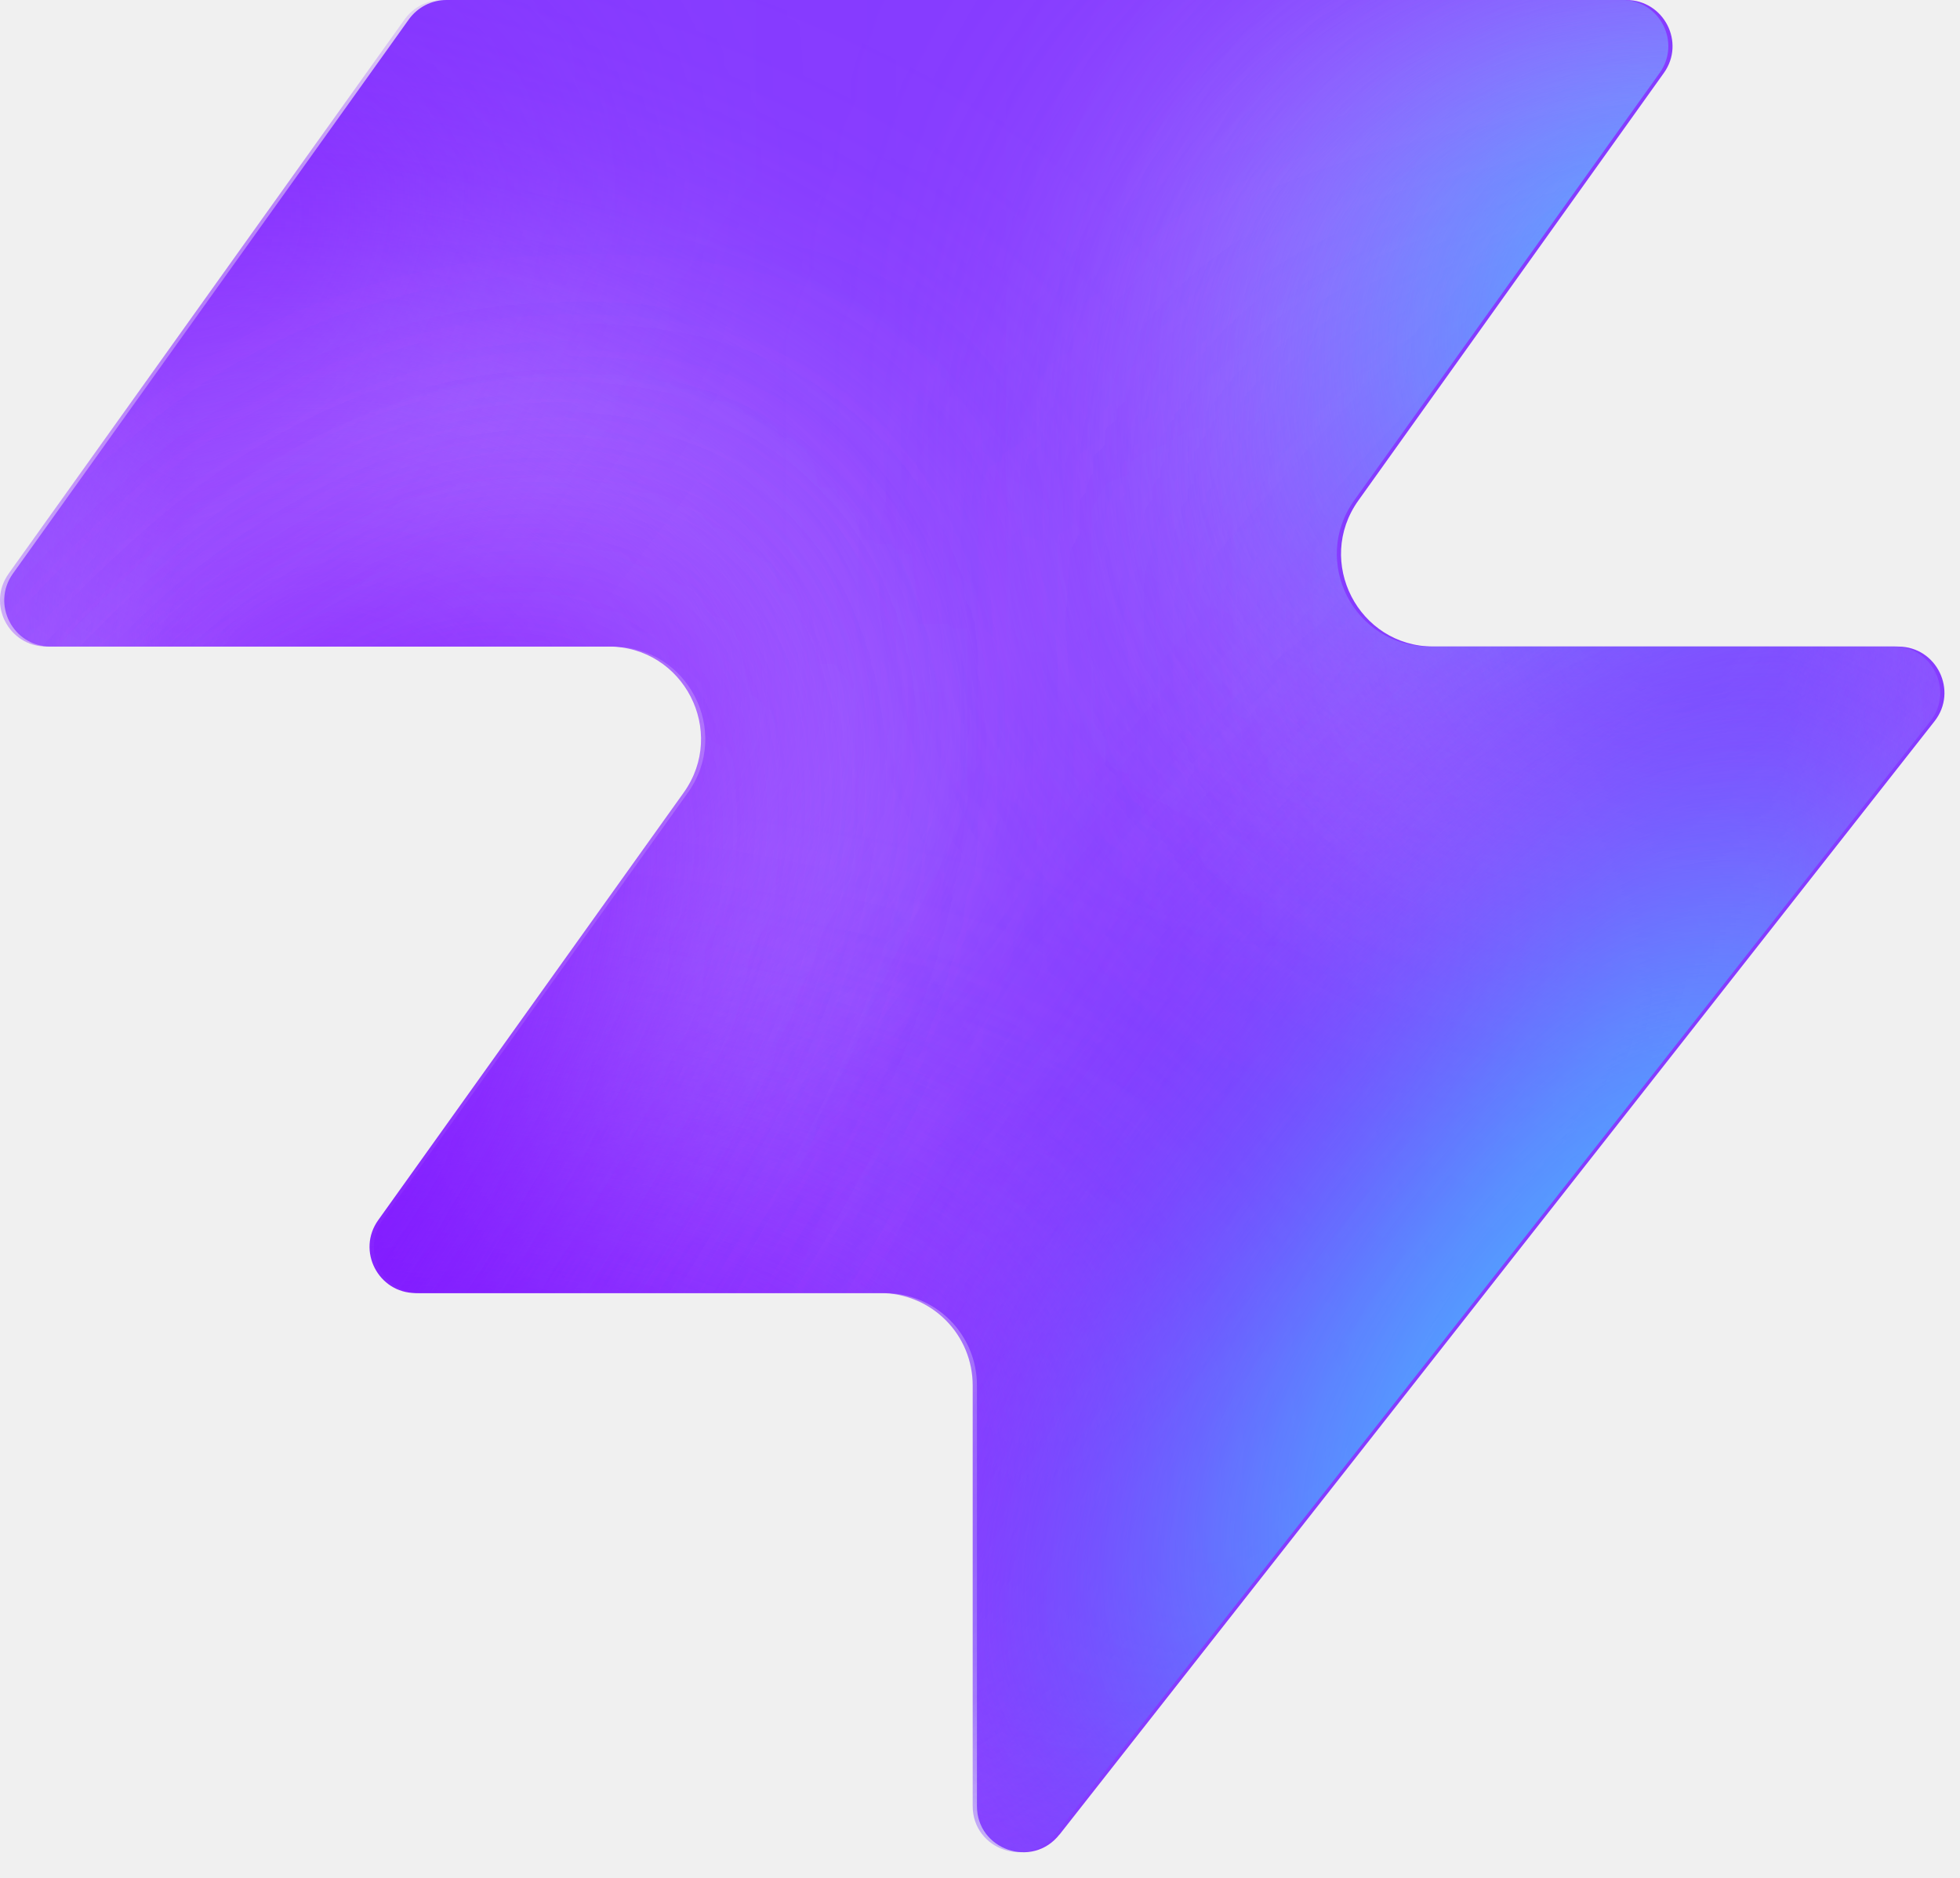
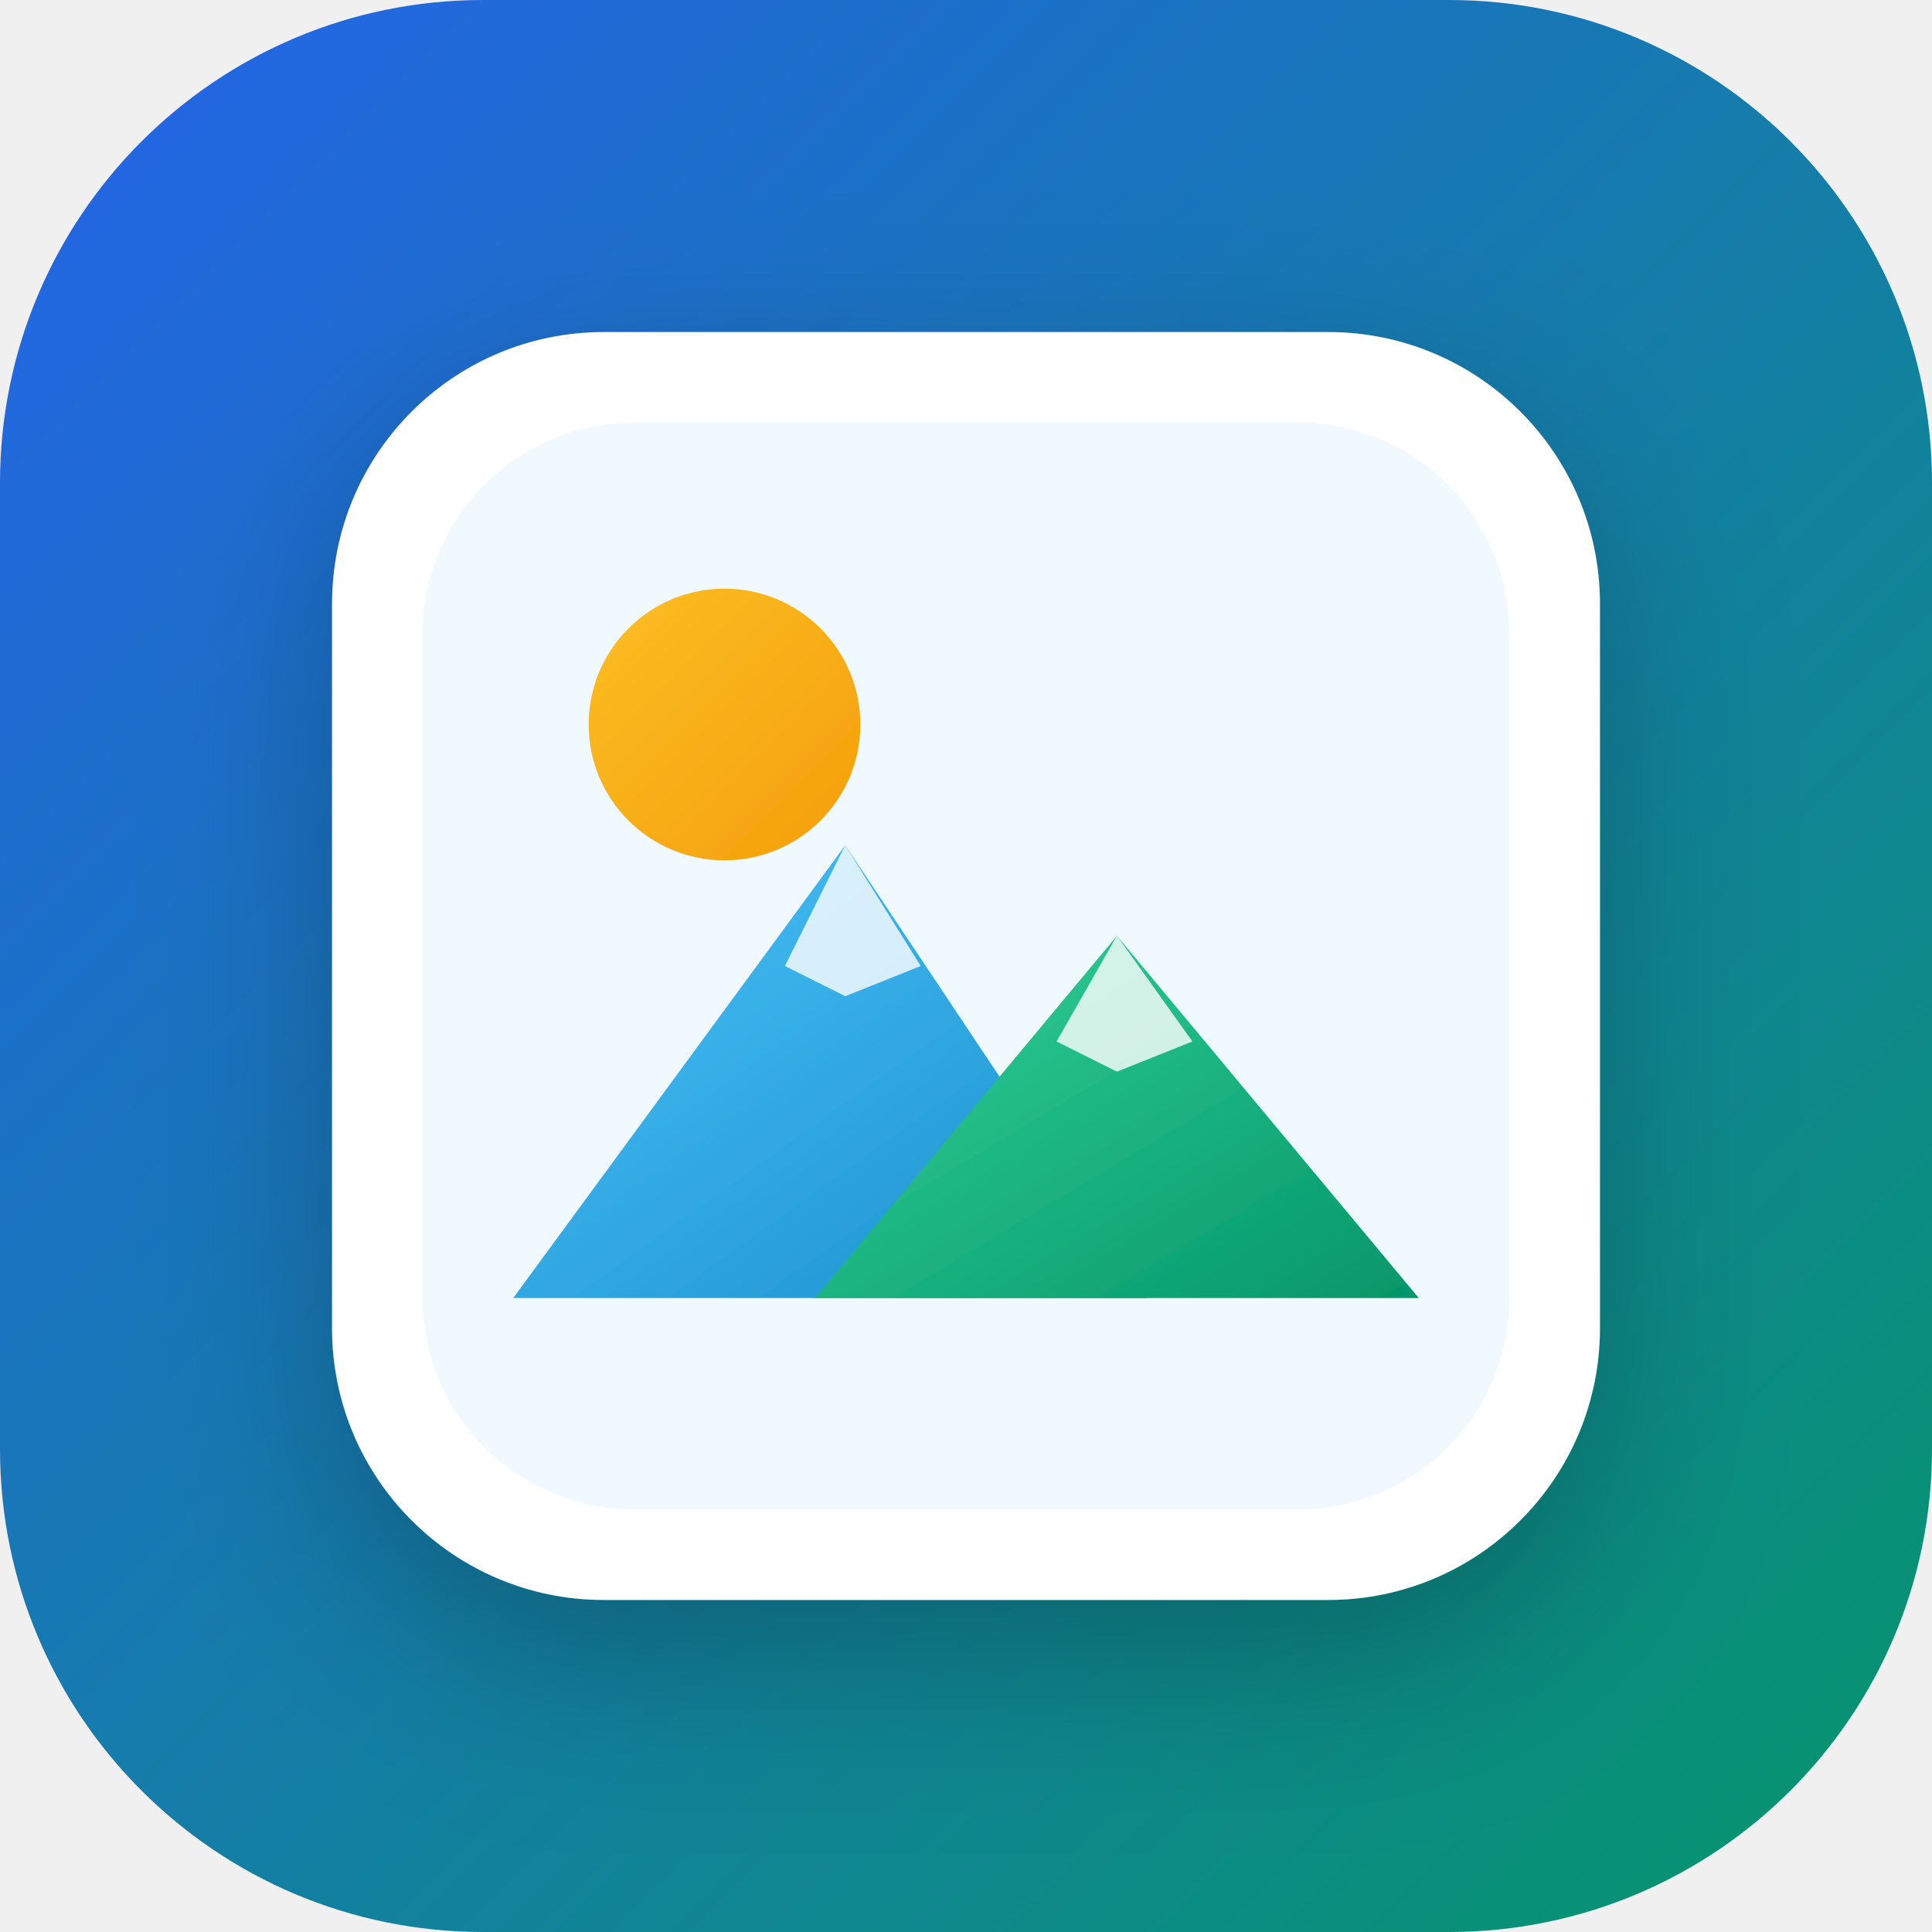
- <svg xmlns="http://www.w3.org/2000/svg" width="48" height="46" fill="none" viewBox="0 0 48 46">
-   <path fill="#863bff" d="M25.946 44.938c-.664.845-2.021.375-2.021-.698V33.937a2.26 2.26 0 0 0-2.262-2.262H10.287c-.92 0-1.456-1.04-.92-1.788l7.48-10.471c1.07-1.497 0-3.578-1.842-3.578H1.237c-.92 0-1.456-1.04-.92-1.788L10.013.474c.214-.297.556-.474.92-.474h28.894c.92 0 1.456 1.04.92 1.788l-7.48 10.471c-1.07 1.498 0 3.579 1.842 3.579h11.377c.943 0 1.473 1.088.89 1.83L25.947 44.94z" style="fill:#863bff;fill:color(display-p3 .525 .23 1);fill-opacity:1" />
-   <mask id="a" width="48" height="46" x="0" y="0" maskUnits="userSpaceOnUse" style="mask-type:alpha">
-     <path fill="#000" d="M25.842 44.938c-.664.844-2.021.375-2.021-.698V33.937a2.26 2.26 0 0 0-2.262-2.262H10.183c-.92 0-1.456-1.04-.92-1.788l7.48-10.471c1.07-1.498 0-3.579-1.842-3.579H1.133c-.92 0-1.456-1.04-.92-1.787L9.91.473c.214-.297.556-.474.92-.474h28.894c.92 0 1.456 1.04.92 1.788l-7.48 10.471c-1.07 1.498 0 3.578 1.842 3.578h11.377c.943 0 1.473 1.088.89 1.832L25.843 44.94z" style="fill:#000;fill-opacity:1" />
-   </mask>
-   <g mask="url(#a)">
-     <g filter="url(#b)">
-       <ellipse cx="5.508" cy="14.704" fill="#ede6ff" rx="5.508" ry="14.704" style="fill:#ede6ff;fill:color(display-p3 .927 .903 1);fill-opacity:1" transform="matrix(.00324 1 1 -.00324 -4.47 31.516)" />
-     </g>
-     <g filter="url(#c)">
-       <ellipse cx="10.399" cy="29.851" fill="#ede6ff" rx="10.399" ry="29.851" style="fill:#ede6ff;fill:color(display-p3 .927 .903 1);fill-opacity:1" transform="matrix(.00324 1 1 -.00324 -39.328 7.883)" />
-     </g>
-     <g filter="url(#d)">
-       <ellipse cx="5.508" cy="30.487" fill="#7e14ff" rx="5.508" ry="30.487" style="fill:#7e14ff;fill:color(display-p3 .492 .077 1);fill-opacity:1" transform="rotate(89.814 -25.913 -14.639)scale(1 -1)" />
-     </g>
-     <g filter="url(#e)">
-       <ellipse cx="5.508" cy="30.599" fill="#7e14ff" rx="5.508" ry="30.599" style="fill:#7e14ff;fill:color(display-p3 .492 .077 1);fill-opacity:1" transform="rotate(89.814 -32.644 -3.334)scale(1 -1)" />
-     </g>
-     <g filter="url(#f)">
-       <ellipse cx="5.508" cy="30.599" fill="#7e14ff" rx="5.508" ry="30.599" style="fill:#7e14ff;fill:color(display-p3 .492 .077 1);fill-opacity:1" transform="matrix(.00324 1 1 -.00324 -34.34 30.47)" />
-     </g>
-     <g filter="url(#g)">
-       <ellipse cx="14.072" cy="22.078" fill="#ede6ff" rx="14.072" ry="22.078" style="fill:#ede6ff;fill:color(display-p3 .927 .903 1);fill-opacity:1" transform="rotate(93.35 24.506 48.493)scale(-1 1)" />
-     </g>
-     <g filter="url(#h)">
-       <ellipse cx="3.47" cy="21.501" fill="#7e14ff" rx="3.47" ry="21.501" style="fill:#7e14ff;fill:color(display-p3 .492 .077 1);fill-opacity:1" transform="rotate(89.009 28.708 47.59)scale(-1 1)" />
-     </g>
-     <g filter="url(#i)">
-       <ellipse cx="3.47" cy="21.501" fill="#7e14ff" rx="3.47" ry="21.501" style="fill:#7e14ff;fill:color(display-p3 .492 .077 1);fill-opacity:1" transform="rotate(89.009 28.708 47.59)scale(-1 1)" />
-     </g>
-     <g filter="url(#j)">
-       <ellipse cx=".387" cy="8.972" fill="#7e14ff" rx="4.407" ry="29.108" style="fill:#7e14ff;fill:color(display-p3 .492 .077 1);fill-opacity:1" transform="rotate(39.51 .387 8.972)" />
-     </g>
-     <g filter="url(#k)">
-       <ellipse cx="47.523" cy="-6.092" fill="#7e14ff" rx="4.407" ry="29.108" style="fill:#7e14ff;fill:color(display-p3 .492 .077 1);fill-opacity:1" transform="rotate(37.892 47.523 -6.092)" />
-     </g>
-     <g filter="url(#l)">
-       <ellipse cx="41.412" cy="6.333" fill="#47bfff" rx="5.971" ry="9.665" style="fill:#47bfff;fill:color(display-p3 .28 .748 1);fill-opacity:1" transform="rotate(37.892 41.412 6.333)" />
-     </g>
-     <g filter="url(#m)">
-       <ellipse cx="-1.879" cy="38.332" fill="#7e14ff" rx="4.407" ry="29.108" style="fill:#7e14ff;fill:color(display-p3 .492 .077 1);fill-opacity:1" transform="rotate(37.892 -1.88 38.332)" />
-     </g>
-     <g filter="url(#n)">
-       <ellipse cx="-1.879" cy="38.332" fill="#7e14ff" rx="4.407" ry="29.108" style="fill:#7e14ff;fill:color(display-p3 .492 .077 1);fill-opacity:1" transform="rotate(37.892 -1.88 38.332)" />
-     </g>
-     <g filter="url(#o)">
-       <ellipse cx="35.651" cy="29.907" fill="#7e14ff" rx="4.407" ry="29.108" style="fill:#7e14ff;fill:color(display-p3 .492 .077 1);fill-opacity:1" transform="rotate(37.892 35.651 29.907)" />
-     </g>
-     <g filter="url(#p)">
-       <ellipse cx="38.418" cy="32.4" fill="#47bfff" rx="5.971" ry="15.297" style="fill:#47bfff;fill:color(display-p3 .28 .748 1);fill-opacity:1" transform="rotate(37.892 38.418 32.4)" />
-     </g>
-   </g>
+ <svg xmlns="http://www.w3.org/2000/svg" viewBox="0 0 128 128" width="128" height="128">
  <defs>
-     <filter id="b" width="60.045" height="41.654" x="-19.77" y="16.149" color-interpolation-filters="sRGB" filterUnits="userSpaceOnUse">
-       <feFlood flood-opacity="0" result="BackgroundImageFix" />
-       <feBlend in="SourceGraphic" in2="BackgroundImageFix" result="shape" />
-       <feGaussianBlur result="effect1_foregroundBlur_2002_17158" stdDeviation="7.659" />
-     </filter>
-     <filter id="c" width="90.34" height="51.437" x="-54.613" y="-7.533" color-interpolation-filters="sRGB" filterUnits="userSpaceOnUse">
-       <feFlood flood-opacity="0" result="BackgroundImageFix" />
-       <feBlend in="SourceGraphic" in2="BackgroundImageFix" result="shape" />
-       <feGaussianBlur result="effect1_foregroundBlur_2002_17158" stdDeviation="7.659" />
-     </filter>
-     <filter id="d" width="79.355" height="29.4" x="-49.64" y="2.03" color-interpolation-filters="sRGB" filterUnits="userSpaceOnUse">
-       <feFlood flood-opacity="0" result="BackgroundImageFix" />
-       <feBlend in="SourceGraphic" in2="BackgroundImageFix" result="shape" />
-       <feGaussianBlur result="effect1_foregroundBlur_2002_17158" stdDeviation="4.596" />
-     </filter>
-     <filter id="e" width="79.579" height="29.4" x="-45.045" y="20.029" color-interpolation-filters="sRGB" filterUnits="userSpaceOnUse">
-       <feFlood flood-opacity="0" result="BackgroundImageFix" />
-       <feBlend in="SourceGraphic" in2="BackgroundImageFix" result="shape" />
-       <feGaussianBlur result="effect1_foregroundBlur_2002_17158" stdDeviation="4.596" />
-     </filter>
-     <filter id="f" width="79.579" height="29.4" x="-43.513" y="21.178" color-interpolation-filters="sRGB" filterUnits="userSpaceOnUse">
-       <feFlood flood-opacity="0" result="BackgroundImageFix" />
-       <feBlend in="SourceGraphic" in2="BackgroundImageFix" result="shape" />
-       <feGaussianBlur result="effect1_foregroundBlur_2002_17158" stdDeviation="4.596" />
-     </filter>
-     <filter id="g" width="74.749" height="58.852" x="15.756" y="-17.901" color-interpolation-filters="sRGB" filterUnits="userSpaceOnUse">
-       <feFlood flood-opacity="0" result="BackgroundImageFix" />
-       <feBlend in="SourceGraphic" in2="BackgroundImageFix" result="shape" />
-       <feGaussianBlur result="effect1_foregroundBlur_2002_17158" stdDeviation="7.659" />
-     </filter>
-     <filter id="h" width="61.377" height="25.362" x="23.548" y="2.284" color-interpolation-filters="sRGB" filterUnits="userSpaceOnUse">
-       <feFlood flood-opacity="0" result="BackgroundImageFix" />
-       <feBlend in="SourceGraphic" in2="BackgroundImageFix" result="shape" />
-       <feGaussianBlur result="effect1_foregroundBlur_2002_17158" stdDeviation="4.596" />
-     </filter>
-     <filter id="i" width="61.377" height="25.362" x="23.548" y="2.284" color-interpolation-filters="sRGB" filterUnits="userSpaceOnUse">
-       <feFlood flood-opacity="0" result="BackgroundImageFix" />
-       <feBlend in="SourceGraphic" in2="BackgroundImageFix" result="shape" />
-       <feGaussianBlur result="effect1_foregroundBlur_2002_17158" stdDeviation="4.596" />
-     </filter>
-     <filter id="j" width="56.045" height="63.649" x="-27.636" y="-22.853" color-interpolation-filters="sRGB" filterUnits="userSpaceOnUse">
-       <feFlood flood-opacity="0" result="BackgroundImageFix" />
-       <feBlend in="SourceGraphic" in2="BackgroundImageFix" result="shape" />
-       <feGaussianBlur result="effect1_foregroundBlur_2002_17158" stdDeviation="4.596" />
-     </filter>
-     <filter id="k" width="54.814" height="64.646" x="20.116" y="-38.415" color-interpolation-filters="sRGB" filterUnits="userSpaceOnUse">
-       <feFlood flood-opacity="0" result="BackgroundImageFix" />
-       <feBlend in="SourceGraphic" in2="BackgroundImageFix" result="shape" />
-       <feGaussianBlur result="effect1_foregroundBlur_2002_17158" stdDeviation="4.596" />
-     </filter>
-     <filter id="l" width="33.541" height="35.313" x="24.641" y="-11.323" color-interpolation-filters="sRGB" filterUnits="userSpaceOnUse">
-       <feFlood flood-opacity="0" result="BackgroundImageFix" />
-       <feBlend in="SourceGraphic" in2="BackgroundImageFix" result="shape" />
-       <feGaussianBlur result="effect1_foregroundBlur_2002_17158" stdDeviation="4.596" />
-     </filter>
-     <filter id="m" width="54.814" height="64.646" x="-29.286" y="6.009" color-interpolation-filters="sRGB" filterUnits="userSpaceOnUse">
-       <feFlood flood-opacity="0" result="BackgroundImageFix" />
-       <feBlend in="SourceGraphic" in2="BackgroundImageFix" result="shape" />
-       <feGaussianBlur result="effect1_foregroundBlur_2002_17158" stdDeviation="4.596" />
-     </filter>
-     <filter id="n" width="54.814" height="64.646" x="-29.286" y="6.009" color-interpolation-filters="sRGB" filterUnits="userSpaceOnUse">
-       <feFlood flood-opacity="0" result="BackgroundImageFix" />
-       <feBlend in="SourceGraphic" in2="BackgroundImageFix" result="shape" />
-       <feGaussianBlur result="effect1_foregroundBlur_2002_17158" stdDeviation="4.596" />
-     </filter>
-     <filter id="o" width="54.814" height="64.646" x="8.244" y="-2.416" color-interpolation-filters="sRGB" filterUnits="userSpaceOnUse">
-       <feFlood flood-opacity="0" result="BackgroundImageFix" />
-       <feBlend in="SourceGraphic" in2="BackgroundImageFix" result="shape" />
-       <feGaussianBlur result="effect1_foregroundBlur_2002_17158" stdDeviation="4.596" />
-     </filter>
-     <filter id="p" width="39.409" height="43.623" x="18.713" y="10.588" color-interpolation-filters="sRGB" filterUnits="userSpaceOnUse">
-       <feFlood flood-opacity="0" result="BackgroundImageFix" />
-       <feBlend in="SourceGraphic" in2="BackgroundImageFix" result="shape" />
-       <feGaussianBlur result="effect1_foregroundBlur_2002_17158" stdDeviation="4.596" />
+     <linearGradient id="bgGrad" x1="0%" y1="0%" x2="100%" y2="100%">
+       <stop offset="0%" stop-color="#2563eb" />
+       <stop offset="100%" stop-color="#059669" />
+     </linearGradient>
+     <linearGradient id="sunGrad" x1="0%" y1="0%" x2="100%" y2="100%">
+       <stop offset="0%" stop-color="#fbbf24" />
+       <stop offset="100%" stop-color="#f59e0b" />
+     </linearGradient>
+     <linearGradient id="mountGrad1" x1="0%" y1="0%" x2="100%" y2="100%">
+       <stop offset="0%" stop-color="#38bdf8" />
+       <stop offset="100%" stop-color="#0284c7" />
+     </linearGradient>
+     <linearGradient id="mountGrad2" x1="0%" y1="0%" x2="100%" y2="100%">
+       <stop offset="0%" stop-color="#34d399" />
+       <stop offset="100%" stop-color="#059669" />
+     </linearGradient>
+     <filter id="glow" x="-20%" y="-20%" width="140%" height="140%">
+       <feDropShadow dx="0" dy="4" stdDeviation="6" flood-opacity="0.25" flood-color="#000000" />
    </filter>
  </defs>
+   <rect width="128" height="128" rx="32" fill="url(#bgGrad)" />
+   <g filter="url(#glow)">
+     <rect x="22" y="22" width="84" height="84" rx="18" fill="#ffffff" />
+     <rect x="28" y="28" width="72" height="72" rx="14" fill="#f0f9ff" />
+     <circle cx="48" cy="48" r="9" fill="url(#sunGrad)" />
+     <path d="M34 86 L56 56 L76 86 Z" fill="url(#mountGrad1)" opacity="0.9" />
+     <path d="M54 86 L74 62 L94 86 Z" fill="url(#mountGrad2)" />
+     <polygon points="56,56 61,64 56,66 52,64" fill="#ffffff" opacity="0.8" />
+     <polygon points="74,62 79,69 74,71 70,69" fill="#ffffff" opacity="0.8" />
+   </g>
</svg>
